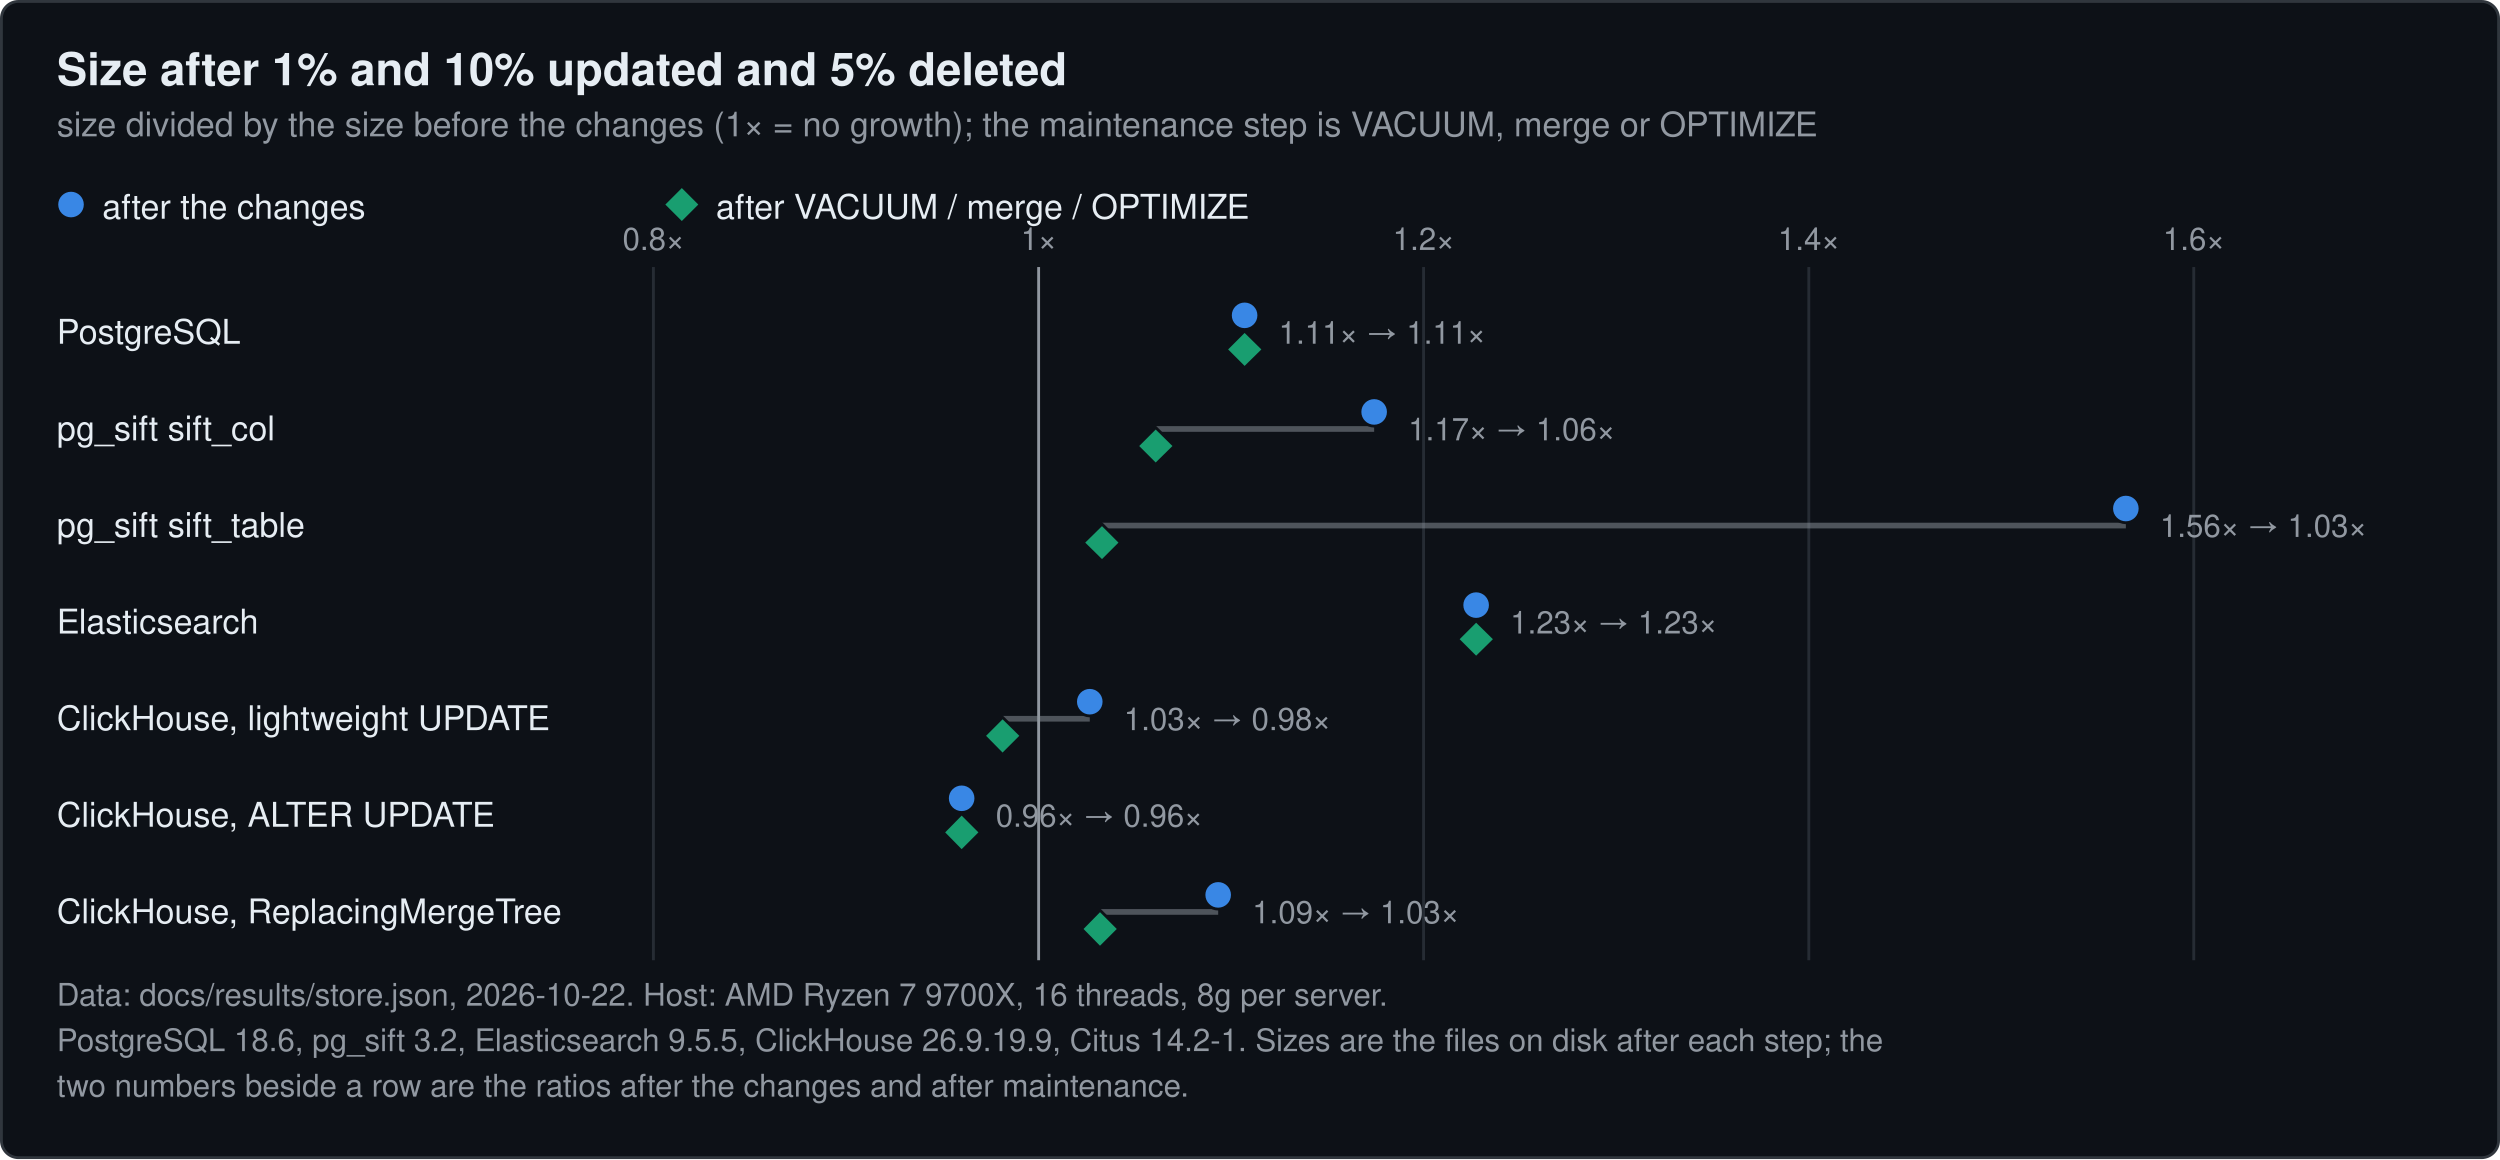
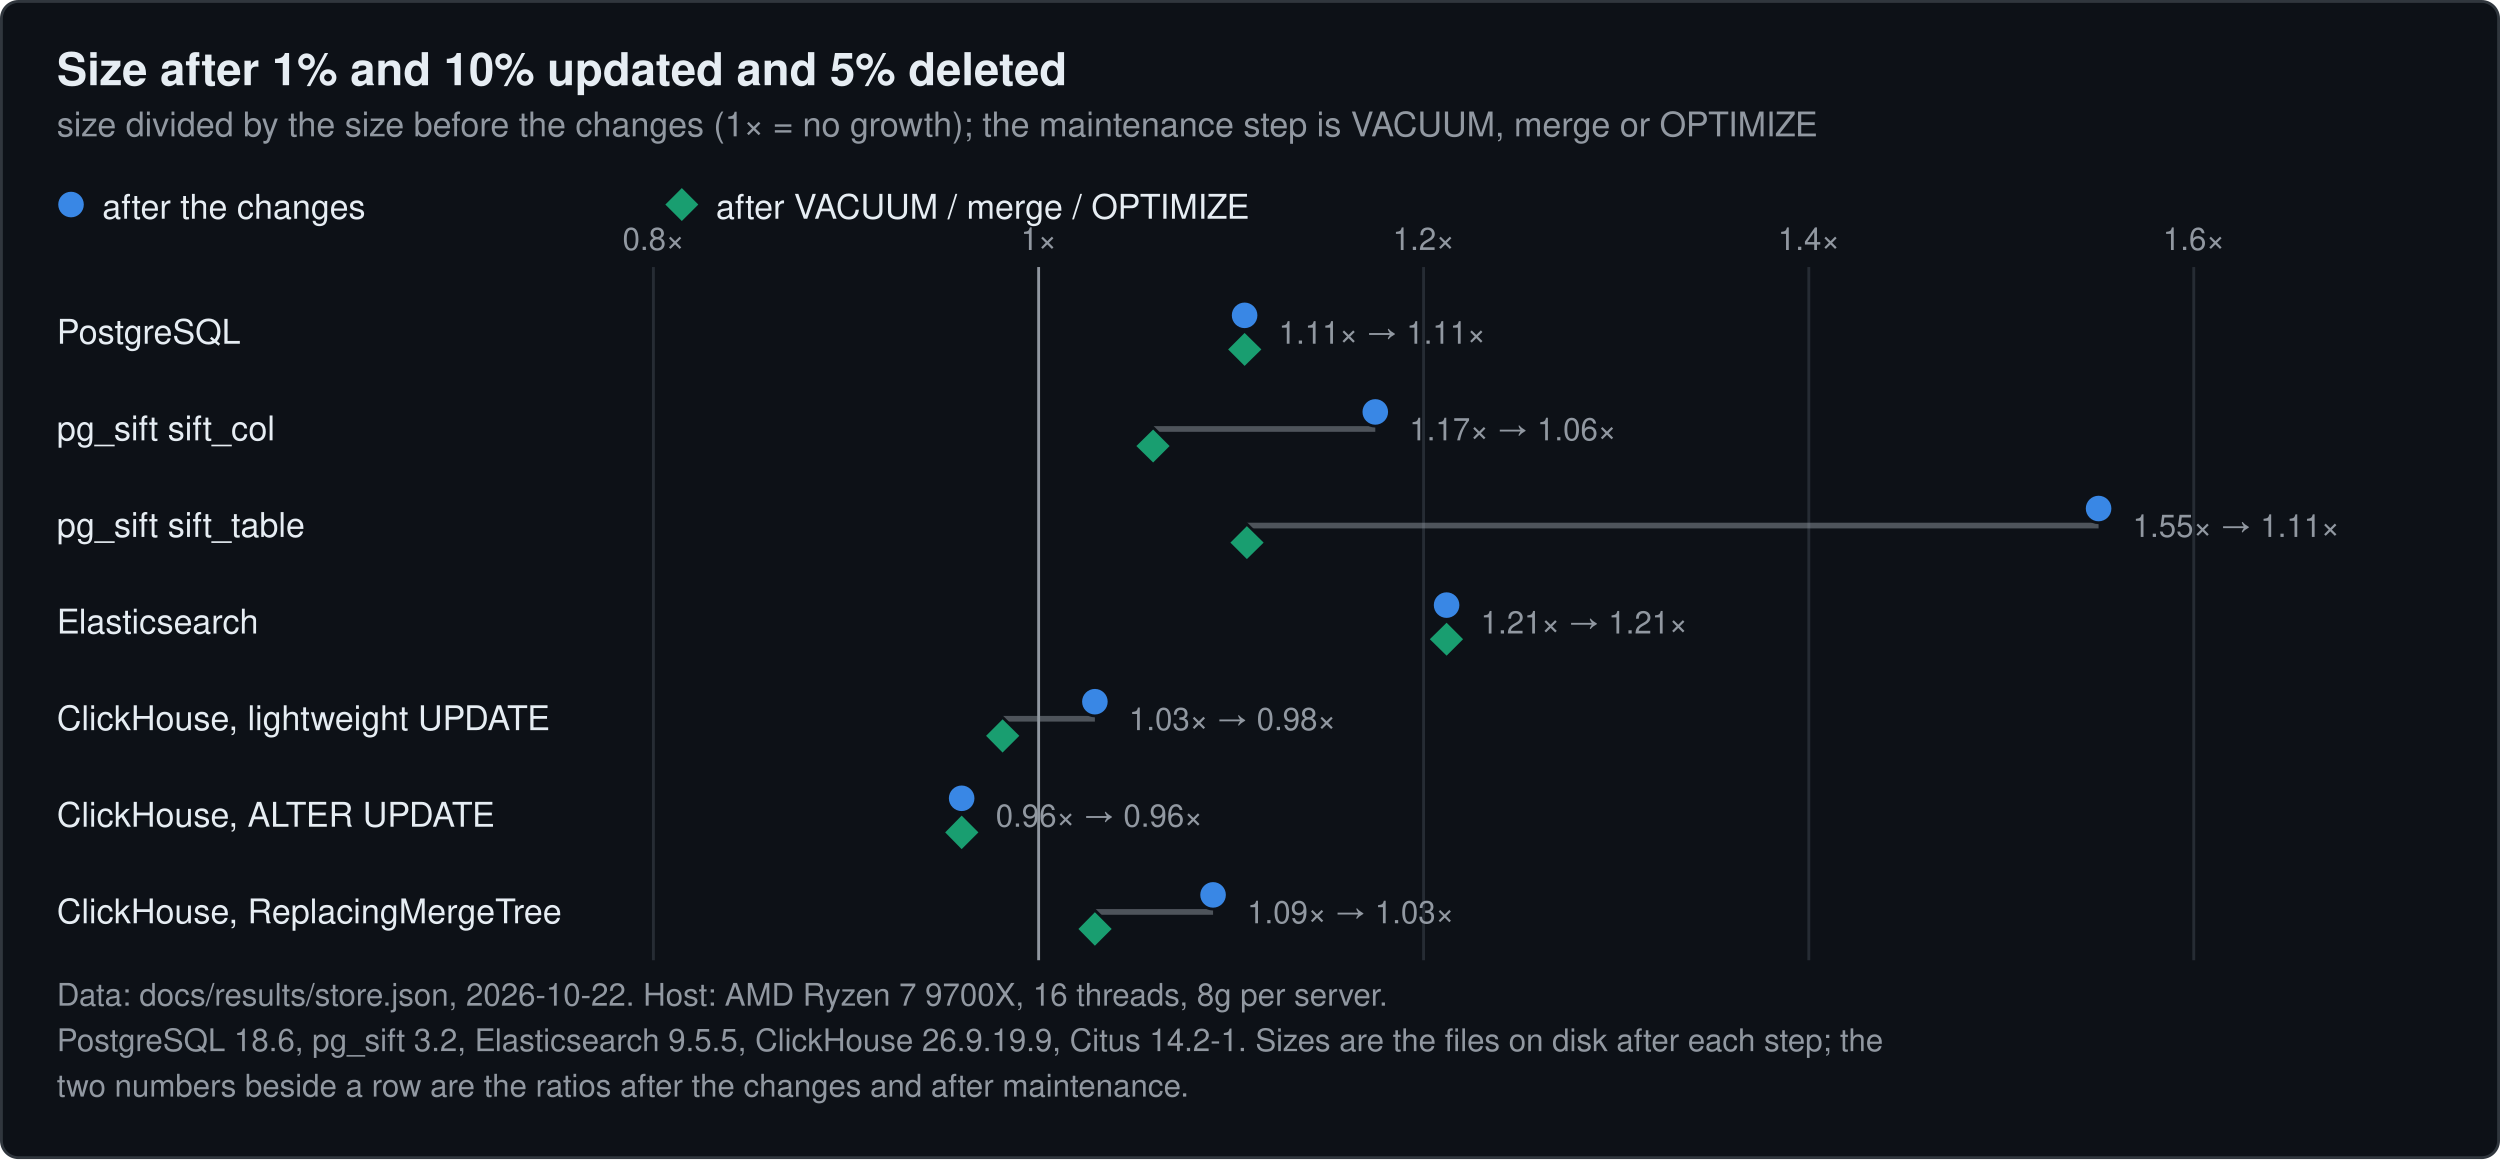
<svg xmlns="http://www.w3.org/2000/svg" width="880" height="408" viewBox="0 0 880 408" role="img" aria-labelledby="t d" font-family="Helvetica, Arial, sans-serif">
  <rect x="0.5" y="0.5" width="879" height="407" rx="6" fill="#0d1117" stroke="#30363d" />
  <text x="20" y="30" font-size="16" text-anchor="start" fill="#e6edf3" font-weight="bold">Size after 1% and 10% updated and 5% deleted</text>
  <text x="20" y="48" font-size="12" text-anchor="start" fill="#9198a1">size divided by the size before the changes (1× = no growth); the maintenance step is VACUUM, merge or OPTIMIZE</text>
  <circle cx="25" cy="72" r="4.5" fill="#3987e5" stroke="#0d1117" stroke-width="2" paint-order="stroke" />
  <text x="36" y="77" font-size="12" text-anchor="start" fill="#e6edf3">after the changes</text>
  <polygon points="240,66.2 245.8,72 240,77.8 234.2,72" fill="#199e70" stroke="#0d1117" stroke-width="2" paint-order="stroke" />
  <text x="252" y="77" font-size="12" text-anchor="start" fill="#e6edf3">after VACUUM / merge / OPTIMIZE</text>
  <line x1="230" y1="94" x2="230" y2="338" stroke="#262c34" stroke-width="1" />
  <text x="230" y="88" font-size="11" text-anchor="middle" fill="#9198a1">0.8×</text>
  <line x1="365.6" y1="94" x2="365.6" y2="338" stroke="#9198a1" stroke-width="1" />
  <text x="365.6" y="88" font-size="11" text-anchor="middle" fill="#9198a1">1×</text>
  <line x1="501.1" y1="94" x2="501.1" y2="338" stroke="#262c34" stroke-width="1" />
  <text x="501.1" y="88" font-size="11" text-anchor="middle" fill="#9198a1">1.2×</text>
  <line x1="636.7" y1="94" x2="636.7" y2="338" stroke="#262c34" stroke-width="1" />
  <text x="636.7" y="88" font-size="11" text-anchor="middle" fill="#9198a1">1.4×</text>
  <line x1="772.2" y1="94" x2="772.2" y2="338" stroke="#262c34" stroke-width="1" />
  <text x="772.2" y="88" font-size="11" text-anchor="middle" fill="#9198a1">1.6×</text>
  <text x="20" y="121" font-size="12" text-anchor="start" fill="#e6edf3">PostgreSQL</text>
  <line x1="438.1" y1="117" x2="438.1" y2="117" stroke="#9198a1" stroke-width="2" stroke-opacity="0.5" />
  <circle cx="438.1" cy="111" r="4.5" fill="#3987e5" stroke="#0d1117" stroke-width="2" paint-order="stroke" />
  <polygon points="438.1,117.2 444,123 438.1,128.8 432.3,123" fill="#199e70" stroke="#0d1117" stroke-width="2" paint-order="stroke" />
  <text x="450.1" y="121" font-size="11" text-anchor="start" fill="#9198a1">1.11× → 1.11×</text>
  <text x="20" y="155" font-size="12" text-anchor="start" fill="#e6edf3">pg_sift sift_col</text>
-   <line x1="406.8" y1="151" x2="483.7" y2="151" stroke="#9198a1" stroke-width="2" stroke-opacity="0.5" />
-   <circle cx="483.7" cy="145" r="4.5" fill="#3987e5" stroke="#0d1117" stroke-width="2" paint-order="stroke" />
-   <polygon points="406.8,151.2 412.7,157 406.8,162.8 401,157" fill="#199e70" stroke="#0d1117" stroke-width="2" paint-order="stroke" />
-   <text x="495.7" y="155" font-size="11" text-anchor="start" fill="#9198a1">1.17× → 1.06×</text>
+   <line x1="405.9" y1="151" x2="484.1" y2="151" stroke="#9198a1" stroke-width="2" stroke-opacity="0.5" />
+   <circle cx="484.1" cy="145" r="4.5" fill="#3987e5" stroke="#0d1117" stroke-width="2" paint-order="stroke" />
+   <polygon points="405.9,151.2 411.7,157 405.9,162.8 400,157" fill="#199e70" stroke="#0d1117" stroke-width="2" paint-order="stroke" />
+   <text x="496.1" y="155" font-size="11" text-anchor="start" fill="#9198a1">1.17× → 1.06×</text>
  <text x="20" y="189" font-size="12" text-anchor="start" fill="#e6edf3">pg_sift sift_table</text>
-   <line x1="387.9" y1="185" x2="748.3" y2="185" stroke="#9198a1" stroke-width="2" stroke-opacity="0.5" />
-   <circle cx="748.3" cy="179" r="4.5" fill="#3987e5" stroke="#0d1117" stroke-width="2" paint-order="stroke" />
-   <polygon points="387.9,185.2 393.7,191 387.9,196.8 382,191" fill="#199e70" stroke="#0d1117" stroke-width="2" paint-order="stroke" />
-   <text x="760.3" y="189" font-size="11" text-anchor="start" fill="#9198a1">1.56× → 1.03×</text>
+   <line x1="438.9" y1="185" x2="738.7" y2="185" stroke="#9198a1" stroke-width="2" stroke-opacity="0.5" />
+   <circle cx="738.7" cy="179" r="4.5" fill="#3987e5" stroke="#0d1117" stroke-width="2" paint-order="stroke" />
+   <polygon points="438.9,185.2 444.8,191 438.9,196.8 433.1,191" fill="#199e70" stroke="#0d1117" stroke-width="2" paint-order="stroke" />
+   <text x="750.7" y="189" font-size="11" text-anchor="start" fill="#9198a1">1.55× → 1.11×</text>
  <text x="20" y="223" font-size="12" text-anchor="start" fill="#e6edf3">Elasticsearch</text>
-   <line x1="519.6" y1="219" x2="519.6" y2="219" stroke="#9198a1" stroke-width="2" stroke-opacity="0.5" />
-   <circle cx="519.6" cy="213" r="4.5" fill="#3987e5" stroke="#0d1117" stroke-width="2" paint-order="stroke" />
-   <polygon points="519.6,219.2 525.5,225 519.6,230.8 513.8,225" fill="#199e70" stroke="#0d1117" stroke-width="2" paint-order="stroke" />
-   <text x="531.6" y="223" font-size="11" text-anchor="start" fill="#9198a1">1.23× → 1.23×</text>
+   <line x1="509.2" y1="219" x2="509.2" y2="219" stroke="#9198a1" stroke-width="2" stroke-opacity="0.5" />
+   <circle cx="509.2" cy="213" r="4.5" fill="#3987e5" stroke="#0d1117" stroke-width="2" paint-order="stroke" />
+   <polygon points="509.2,219.2 515,225 509.2,230.8 503.3,225" fill="#199e70" stroke="#0d1117" stroke-width="2" paint-order="stroke" />
+   <text x="521.2" y="223" font-size="11" text-anchor="start" fill="#9198a1">1.21× → 1.21×</text>
  <text x="20" y="257" font-size="12" text-anchor="start" fill="#e6edf3">ClickHouse, lightweight UPDATE</text>
-   <line x1="352.9" y1="253" x2="383.6" y2="253" stroke="#9198a1" stroke-width="2" stroke-opacity="0.5" />
-   <circle cx="383.6" cy="247" r="4.5" fill="#3987e5" stroke="#0d1117" stroke-width="2" paint-order="stroke" />
+   <line x1="352.9" y1="253" x2="385.4" y2="253" stroke="#9198a1" stroke-width="2" stroke-opacity="0.5" />
+   <circle cx="385.4" cy="247" r="4.5" fill="#3987e5" stroke="#0d1117" stroke-width="2" paint-order="stroke" />
  <polygon points="352.9,253.2 358.8,259 352.9,264.9 347.1,259" fill="#199e70" stroke="#0d1117" stroke-width="2" paint-order="stroke" />
-   <text x="395.6" y="257" font-size="11" text-anchor="start" fill="#9198a1">1.03× → 0.98×</text>
+   <text x="397.4" y="257" font-size="11" text-anchor="start" fill="#9198a1">1.03× → 0.98×</text>
  <text x="20" y="291" font-size="12" text-anchor="start" fill="#e6edf3">ClickHouse, ALTER UPDATE</text>
  <line x1="338.5" y1="287" x2="338.5" y2="287" stroke="#9198a1" stroke-width="2" stroke-opacity="0.5" />
  <circle cx="338.5" cy="281" r="4.5" fill="#3987e5" stroke="#0d1117" stroke-width="2" paint-order="stroke" />
  <polygon points="338.5,287.1 344.4,293 338.5,298.9 332.7,293" fill="#199e70" stroke="#0d1117" stroke-width="2" paint-order="stroke" />
  <text x="350.5" y="291" font-size="11" text-anchor="start" fill="#9198a1">0.96× → 0.96×</text>
  <text x="20" y="325" font-size="12" text-anchor="start" fill="#e6edf3">ClickHouse, ReplacingMergeTree</text>
-   <line x1="387.2" y1="321" x2="428.8" y2="321" stroke="#9198a1" stroke-width="2" stroke-opacity="0.5" />
-   <circle cx="428.8" cy="315" r="4.5" fill="#3987e5" stroke="#0d1117" stroke-width="2" paint-order="stroke" />
-   <polygon points="387.2,321.1 393.1,327 387.2,332.9 381.4,327" fill="#199e70" stroke="#0d1117" stroke-width="2" paint-order="stroke" />
-   <text x="440.8" y="325" font-size="11" text-anchor="start" fill="#9198a1">1.09× → 1.03×</text>
+   <line x1="385.4" y1="321" x2="427" y2="321" stroke="#9198a1" stroke-width="2" stroke-opacity="0.5" />
+   <circle cx="427" cy="315" r="4.5" fill="#3987e5" stroke="#0d1117" stroke-width="2" paint-order="stroke" />
+   <polygon points="385.4,321.1 391.3,327 385.4,332.9 379.6,327" fill="#199e70" stroke="#0d1117" stroke-width="2" paint-order="stroke" />
+   <text x="439" y="325" font-size="11" text-anchor="start" fill="#9198a1">1.09× → 1.03×</text>
  <text x="20" y="354" font-size="11" text-anchor="start" fill="#9198a1">Data: docs/results/store.json, 2026-10-22. Host: AMD Ryzen 7 9700X, 16 threads, 8g per server.</text>
  <text x="20" y="370" font-size="11" text-anchor="start" fill="#9198a1">PostgreSQL 18.6, pg_sift 3.2, Elasticsearch 9.5.5, ClickHouse 26.9.19.9, Citus 14.2-1. Sizes are the files on disk after each step; the</text>
  <text x="20" y="386" font-size="11" text-anchor="start" fill="#9198a1">two numbers beside a row are the ratios after the changes and after maintenance.</text>
</svg>
